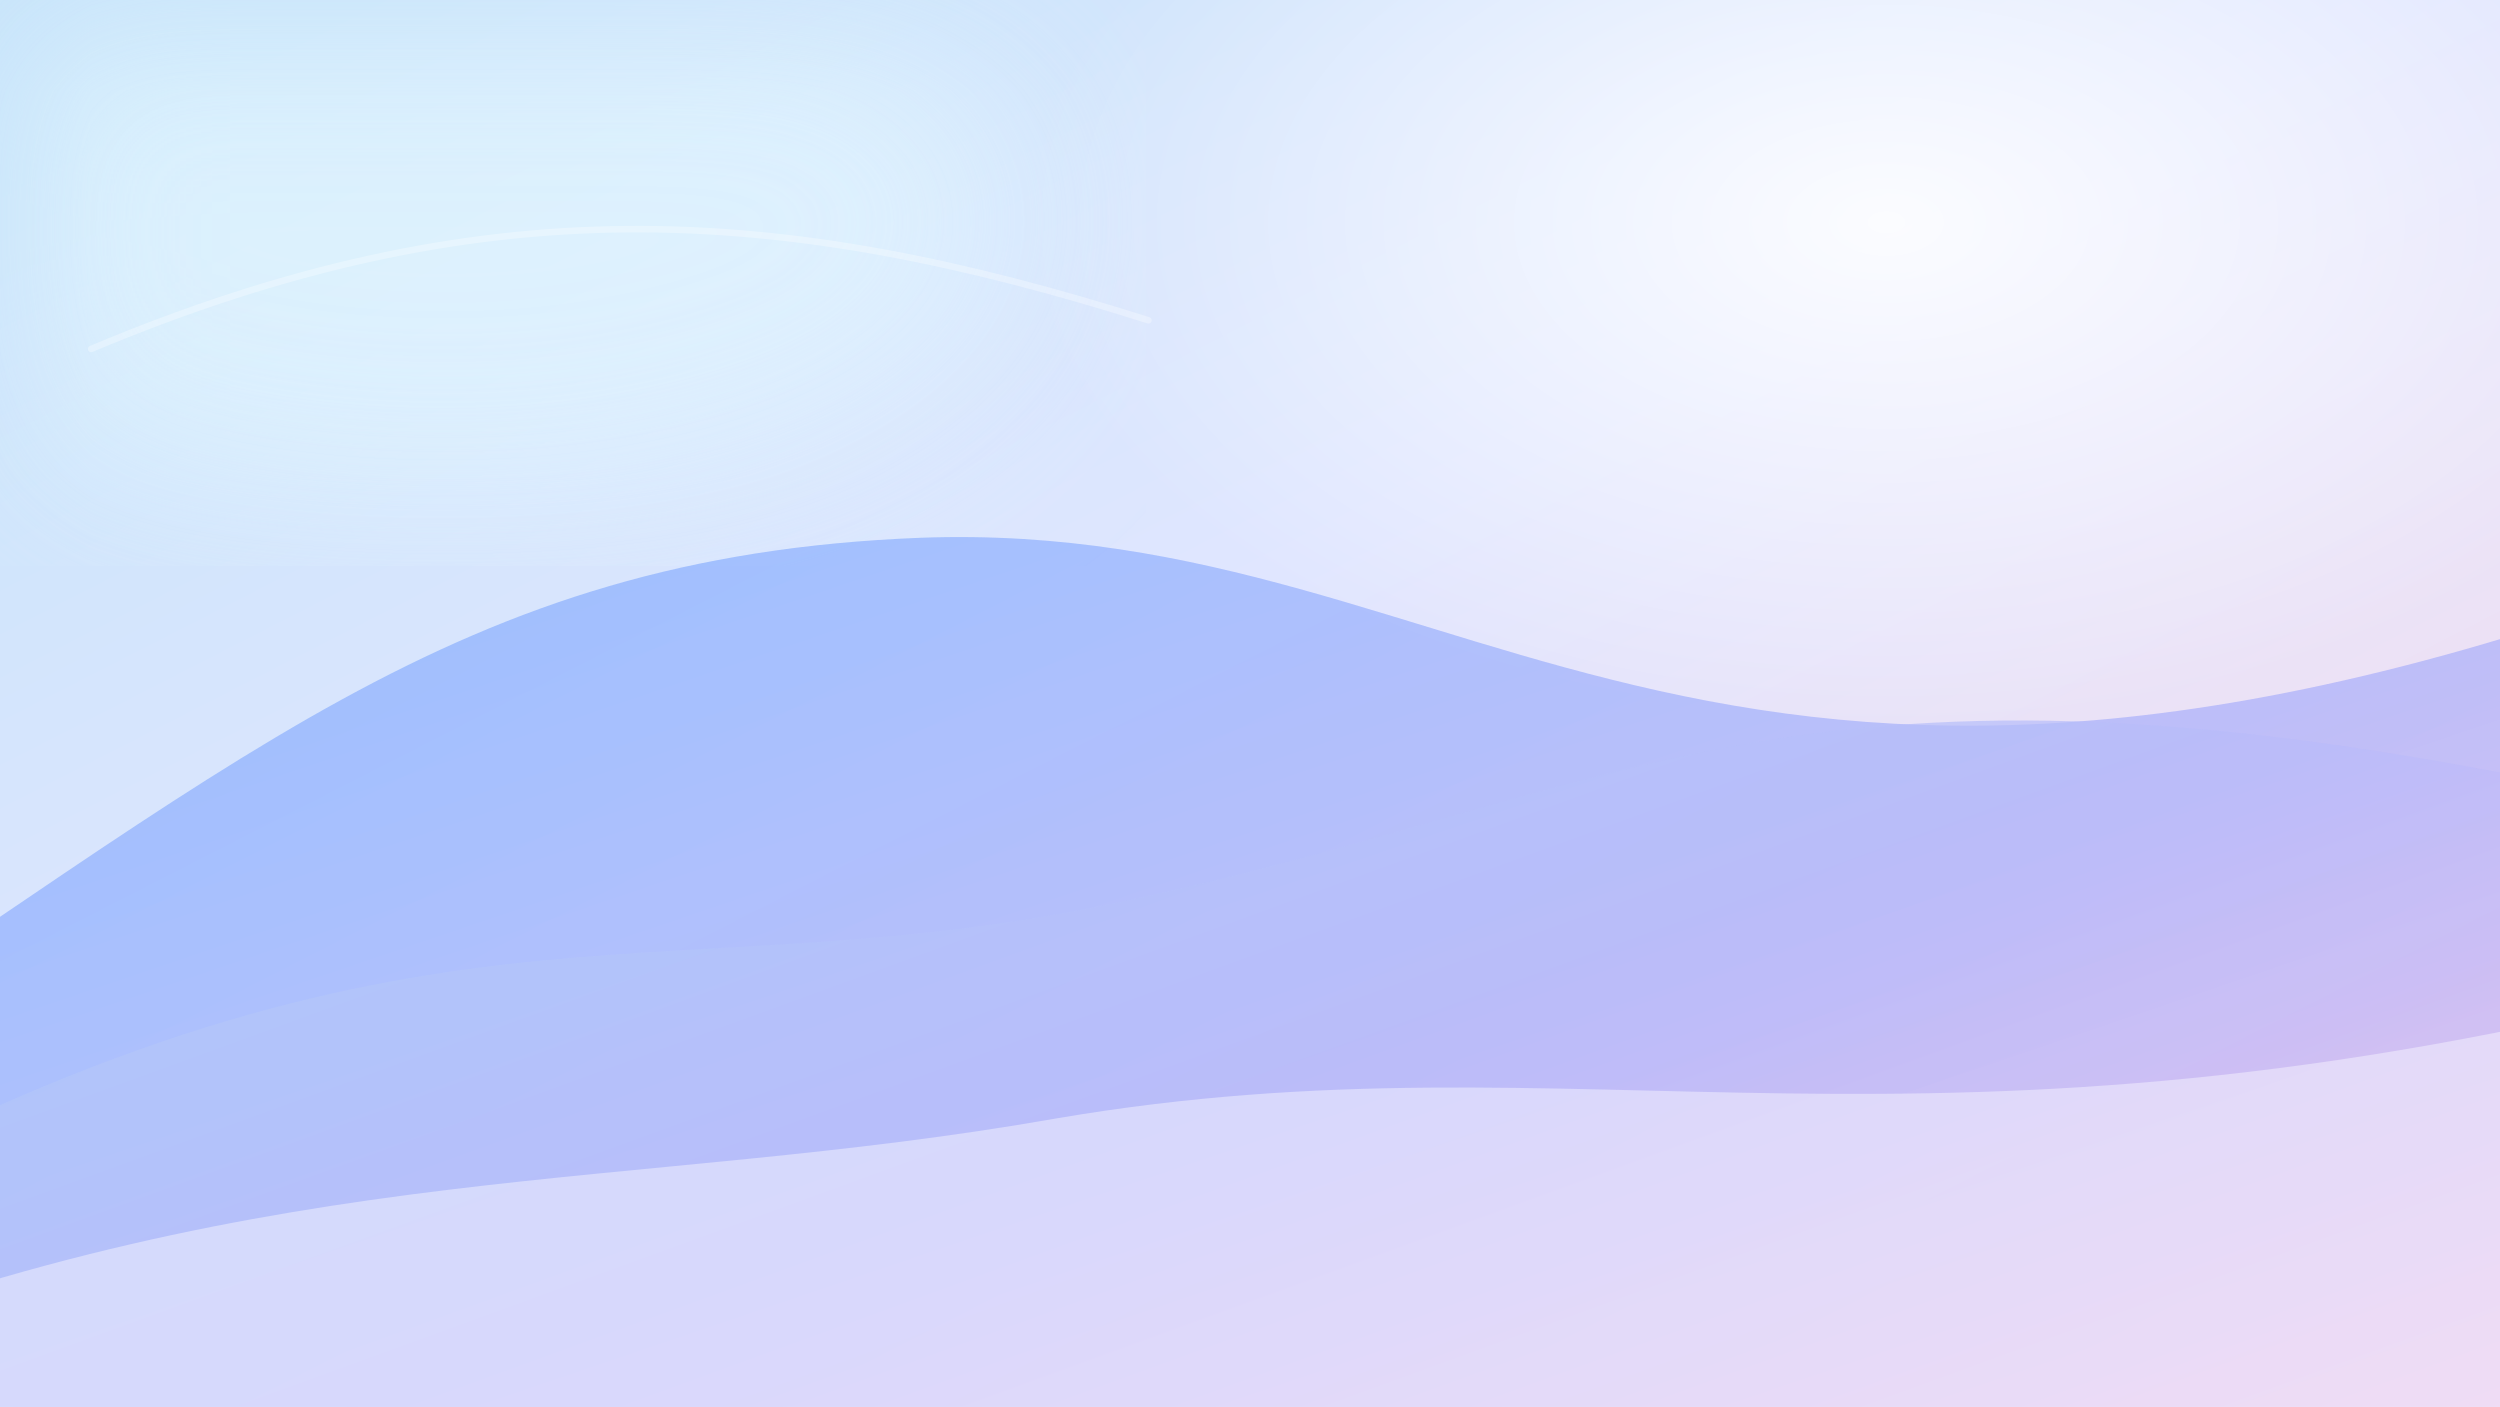
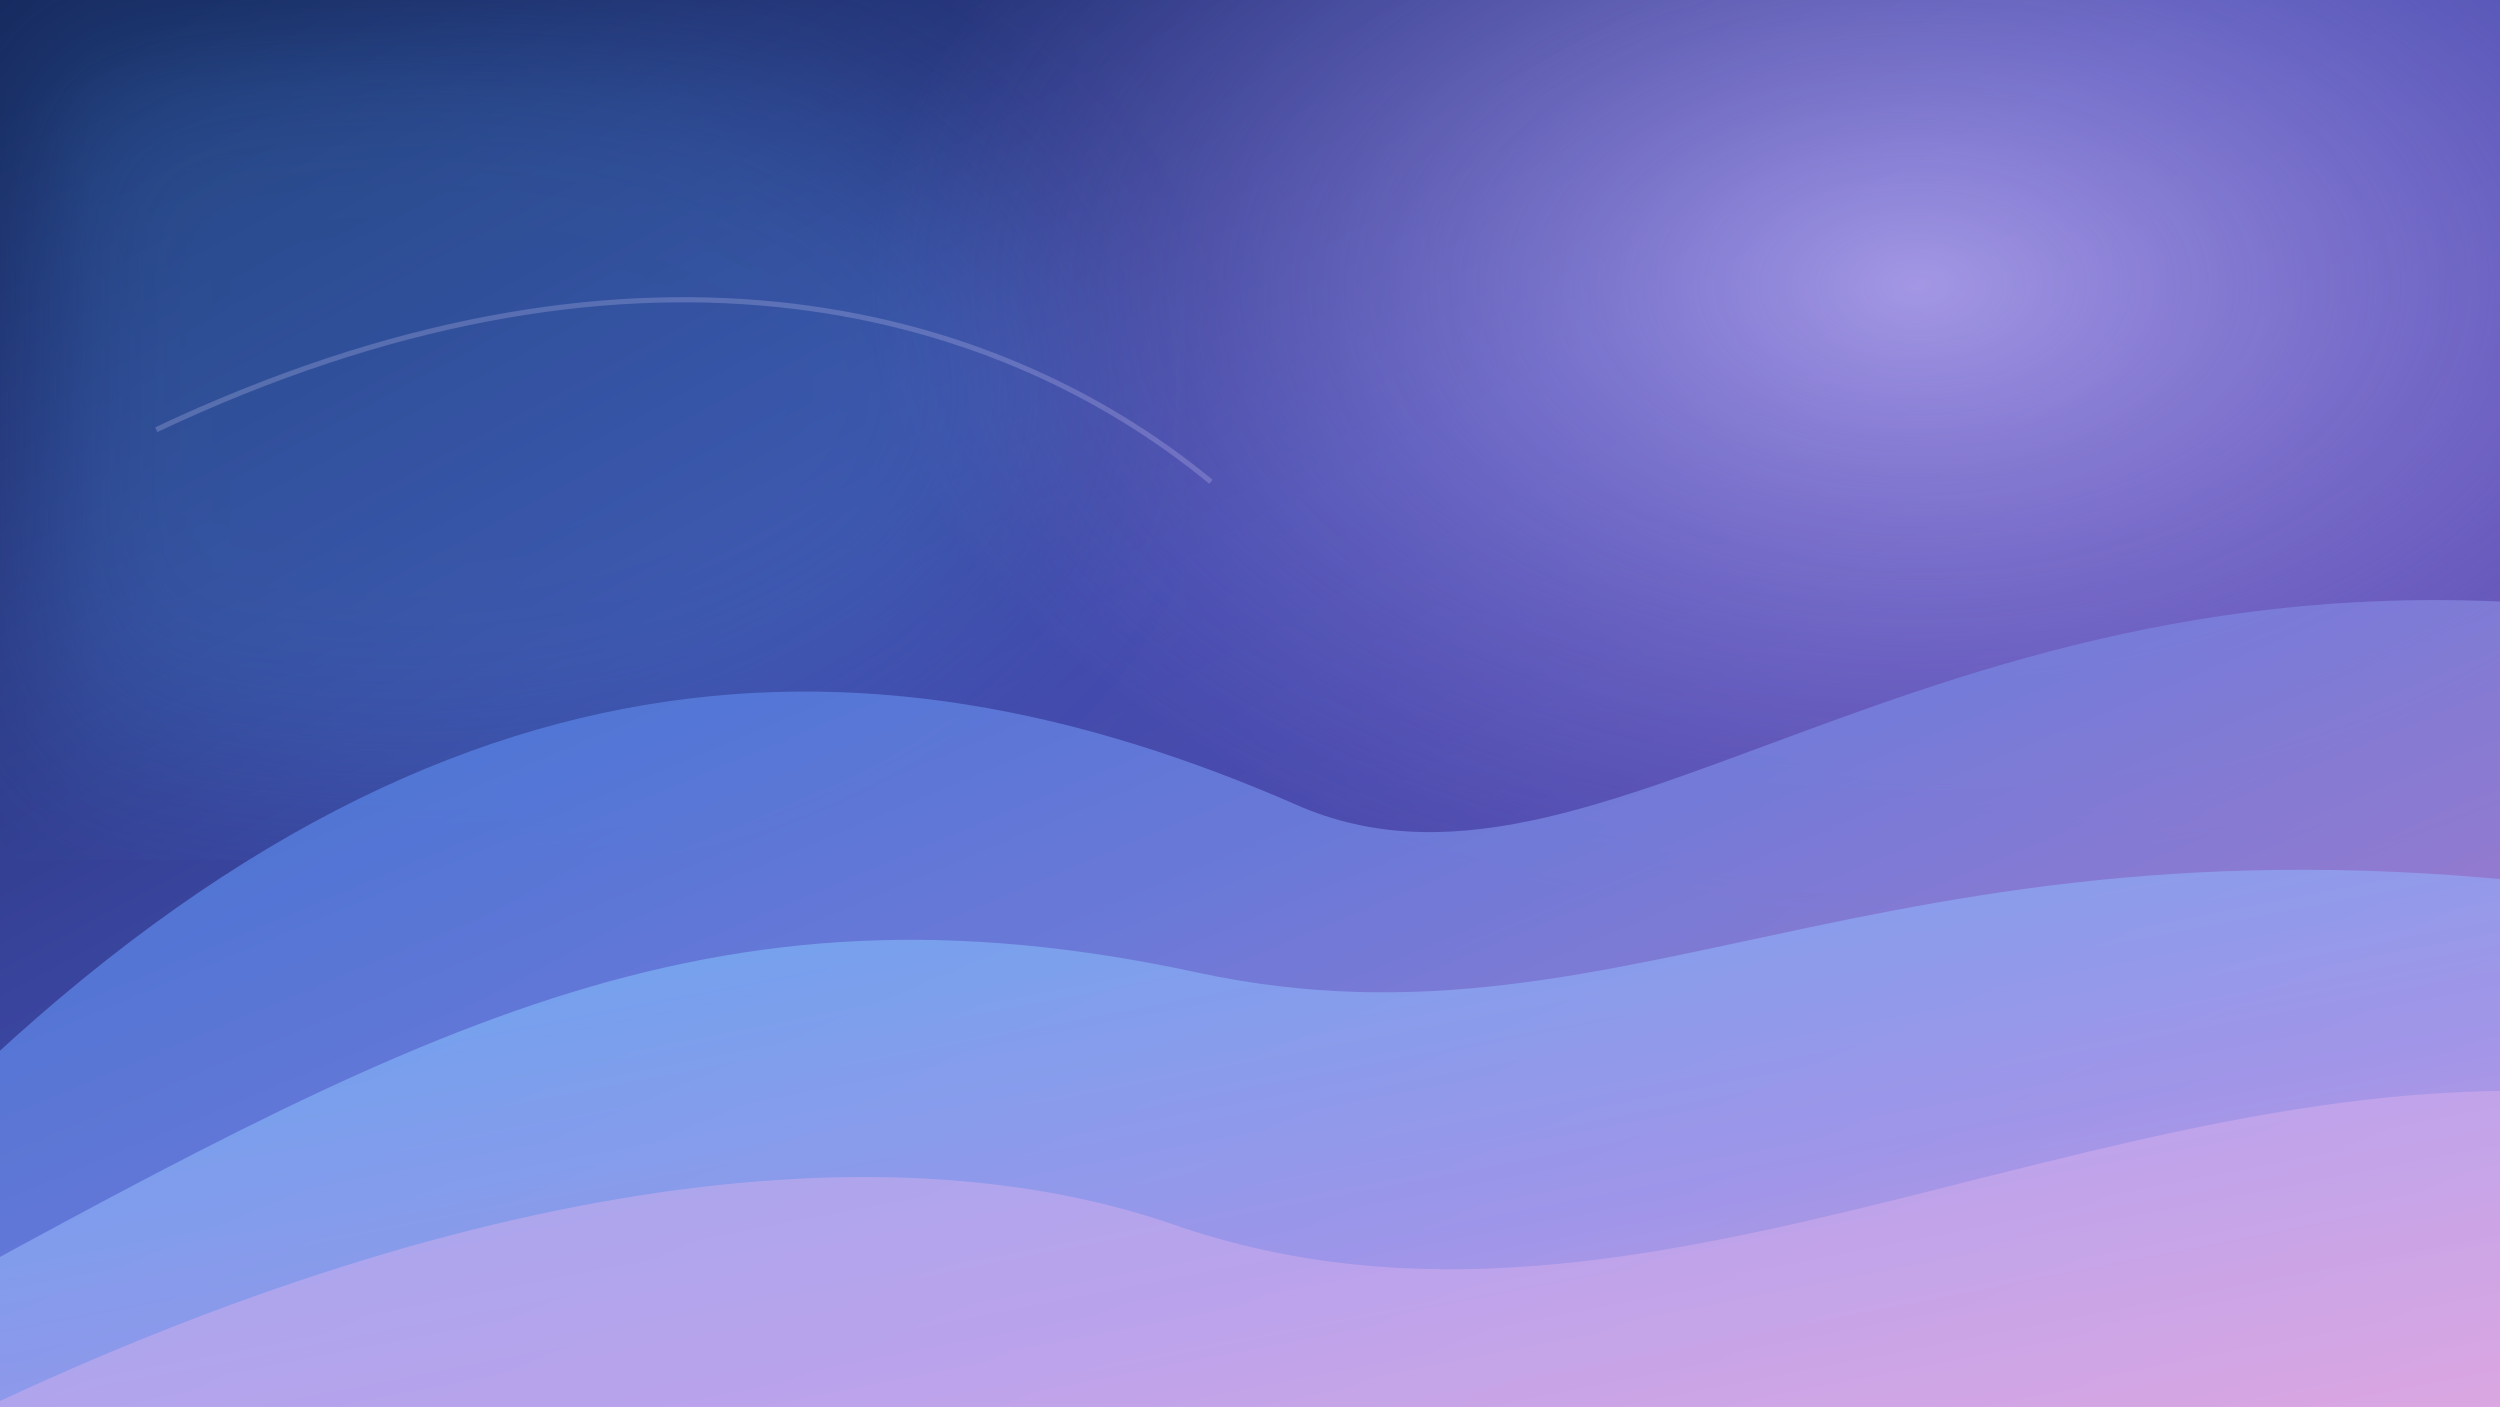
<svg xmlns="http://www.w3.org/2000/svg" width="1920" height="1080" viewBox="0 0 1920 1080">
  <defs>
-     <linearGradient id="base" x1=".05" y1=".08" x2=".9" y2="1">
-       <stop stop-color="#c8e4fa" />
-       <stop offset=".44" stop-color="#e0e6ff" />
-       <stop offset="1" stop-color="#f8ddec" />
+     <linearGradient id="sky" x1=".04" y1=".04" x2=".96" y2=".98">
+       <stop stop-color="#16295E" />
+       <stop offset=".43" stop-color="#414AAB" />
+       <stop offset="1" stop-color="#7051B8" />
    </linearGradient>
-     <radialGradient id="light">
-       <stop stop-color="#fff" stop-opacity=".88" />
-       <stop offset="1" stop-color="#fff" stop-opacity="0" />
+     <linearGradient id="wave" x1="0" y1="0" x2="1" y2=".84">
+       <stop stop-color="#3C76D7" />
+       <stop offset=".44" stop-color="#707EDC" />
+       <stop offset="1" stop-color="#C67DC8" />
+     </linearGradient>
+     <linearGradient id="silk" x1=".12" y1="0" x2=".89" y2="1">
+       <stop stop-color="#6AB4F4" />
+       <stop offset=".55" stop-color="#A39CF0" />
+       <stop offset="1" stop-color="#F0A7D5" />
+     </linearGradient>
+     <radialGradient id="glow">
+       <stop stop-color="#D0BCFF" stop-opacity=".75" />
+       <stop offset="1" stop-color="#9D7FE7" stop-opacity="0" />
    </radialGradient>
-     <linearGradient id="mist" x1="0" y1="0" x2=".96" y2=".9">
-       <stop stop-color="#71aaff" />
-       <stop offset=".55" stop-color="#a2a9fa" />
-       <stop offset="1" stop-color="#e3b8ee" />
-     </linearGradient>
-     <linearGradient id="flow" x1="0" y1=".1" x2="1" y2=".9">
-       <stop stop-color="#aecff9" />
-       <stop offset=".5" stop-color="#b9bafa" />
-       <stop offset="1" stop-color="#f0c7e9" />
-     </linearGradient>
-     <filter id="blur">
+     <filter id="soft">
      <feGaussianBlur stdDeviation="74" />
    </filter>
  </defs>
-   <rect width="1920" height="1080" fill="url(#base)" />
-   <ellipse cx="1450" cy="170" rx="670" ry="390" fill="url(#light)" />
-   <ellipse cx="340" cy="170" rx="450" ry="220" fill="#e5f8ff" opacity=".62" filter="url(#blur)" />
-   <path d="M-210 845C185 587 348 427 707 413C1143 397 1313 740 2120 421L2140 1170H-210Z" fill="url(#mist)" opacity=".63" />
-   <path d="M-130 912C337 665 516 769 873 690C1271 603 1402 470 2065 624V1190H-130Z" fill="url(#flow)" opacity=".7" />
-   <path d="M-170 1040C215 888 487 916 811 859C1221 789 1471 912 2080 756V1200H-170Z" fill="#f8f7ff" opacity=".47" />
-   <path d="M70 268C370 142 598 156 882 246" fill="none" stroke="#fff" stroke-width="5" stroke-linecap="round" opacity=".3" />
+   <rect width="1920" height="1080" fill="url(#sky)" />
+   <ellipse cx="1470" cy="220" rx="800" ry="490" fill="url(#glow)" opacity=".9" />
+   <ellipse cx="310" cy="300" rx="500" ry="300" fill="#4E9DF2" opacity=".25" filter="url(#soft)" />
+   <path d="M-80 885C310 480 660 470 1000 620C1240 720 1500 390 2050 475V1200H-80Z" fill="url(#wave)" opacity=".9" />
+   <path d="M-100 1020C320 790 540 665 920 747C1260 820 1460 600 2040 690V1200H-100Z" fill="url(#silk)" opacity=".78" />
+   <path d="M-90 1120C300 920 655 856 900 940C1270 1070 1640 790 2040 845V1200H-90Z" fill="#E4B6EF" opacity=".40" />
+   <path d="M120 330C480 160 760 230 930 370" fill="none" stroke="#E3D9FF" stroke-width="4" opacity=".22" />
</svg>
